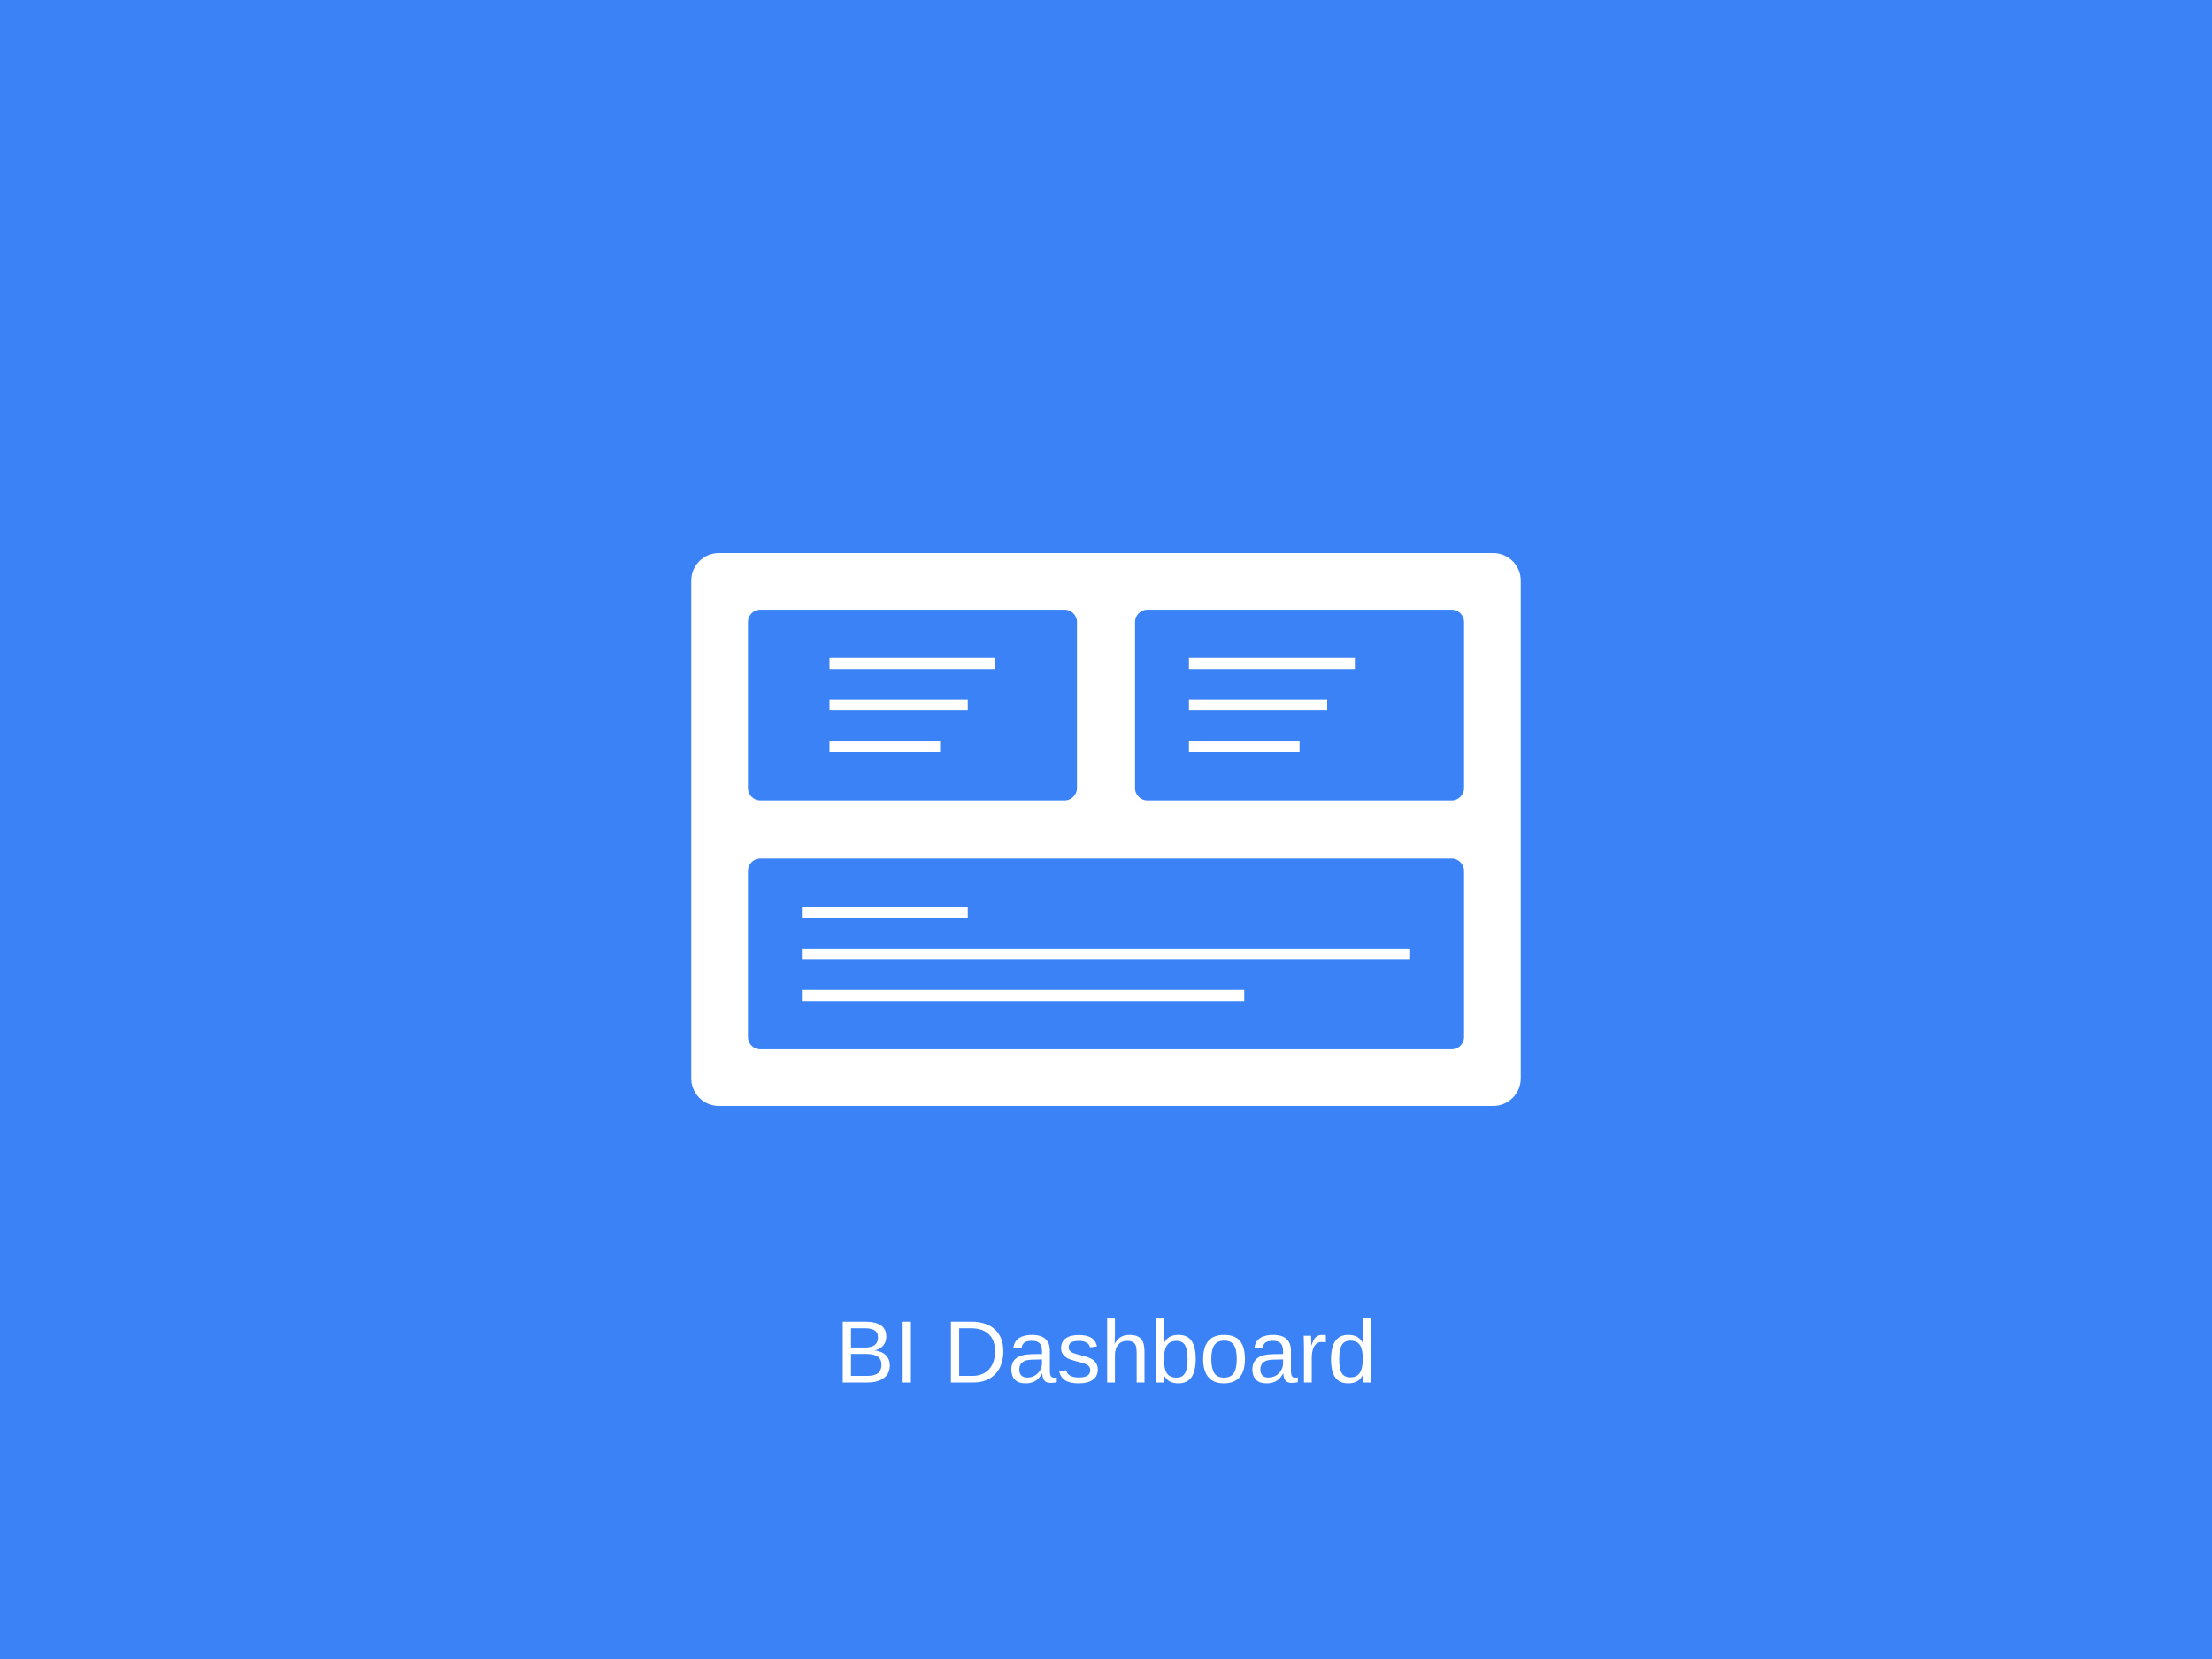
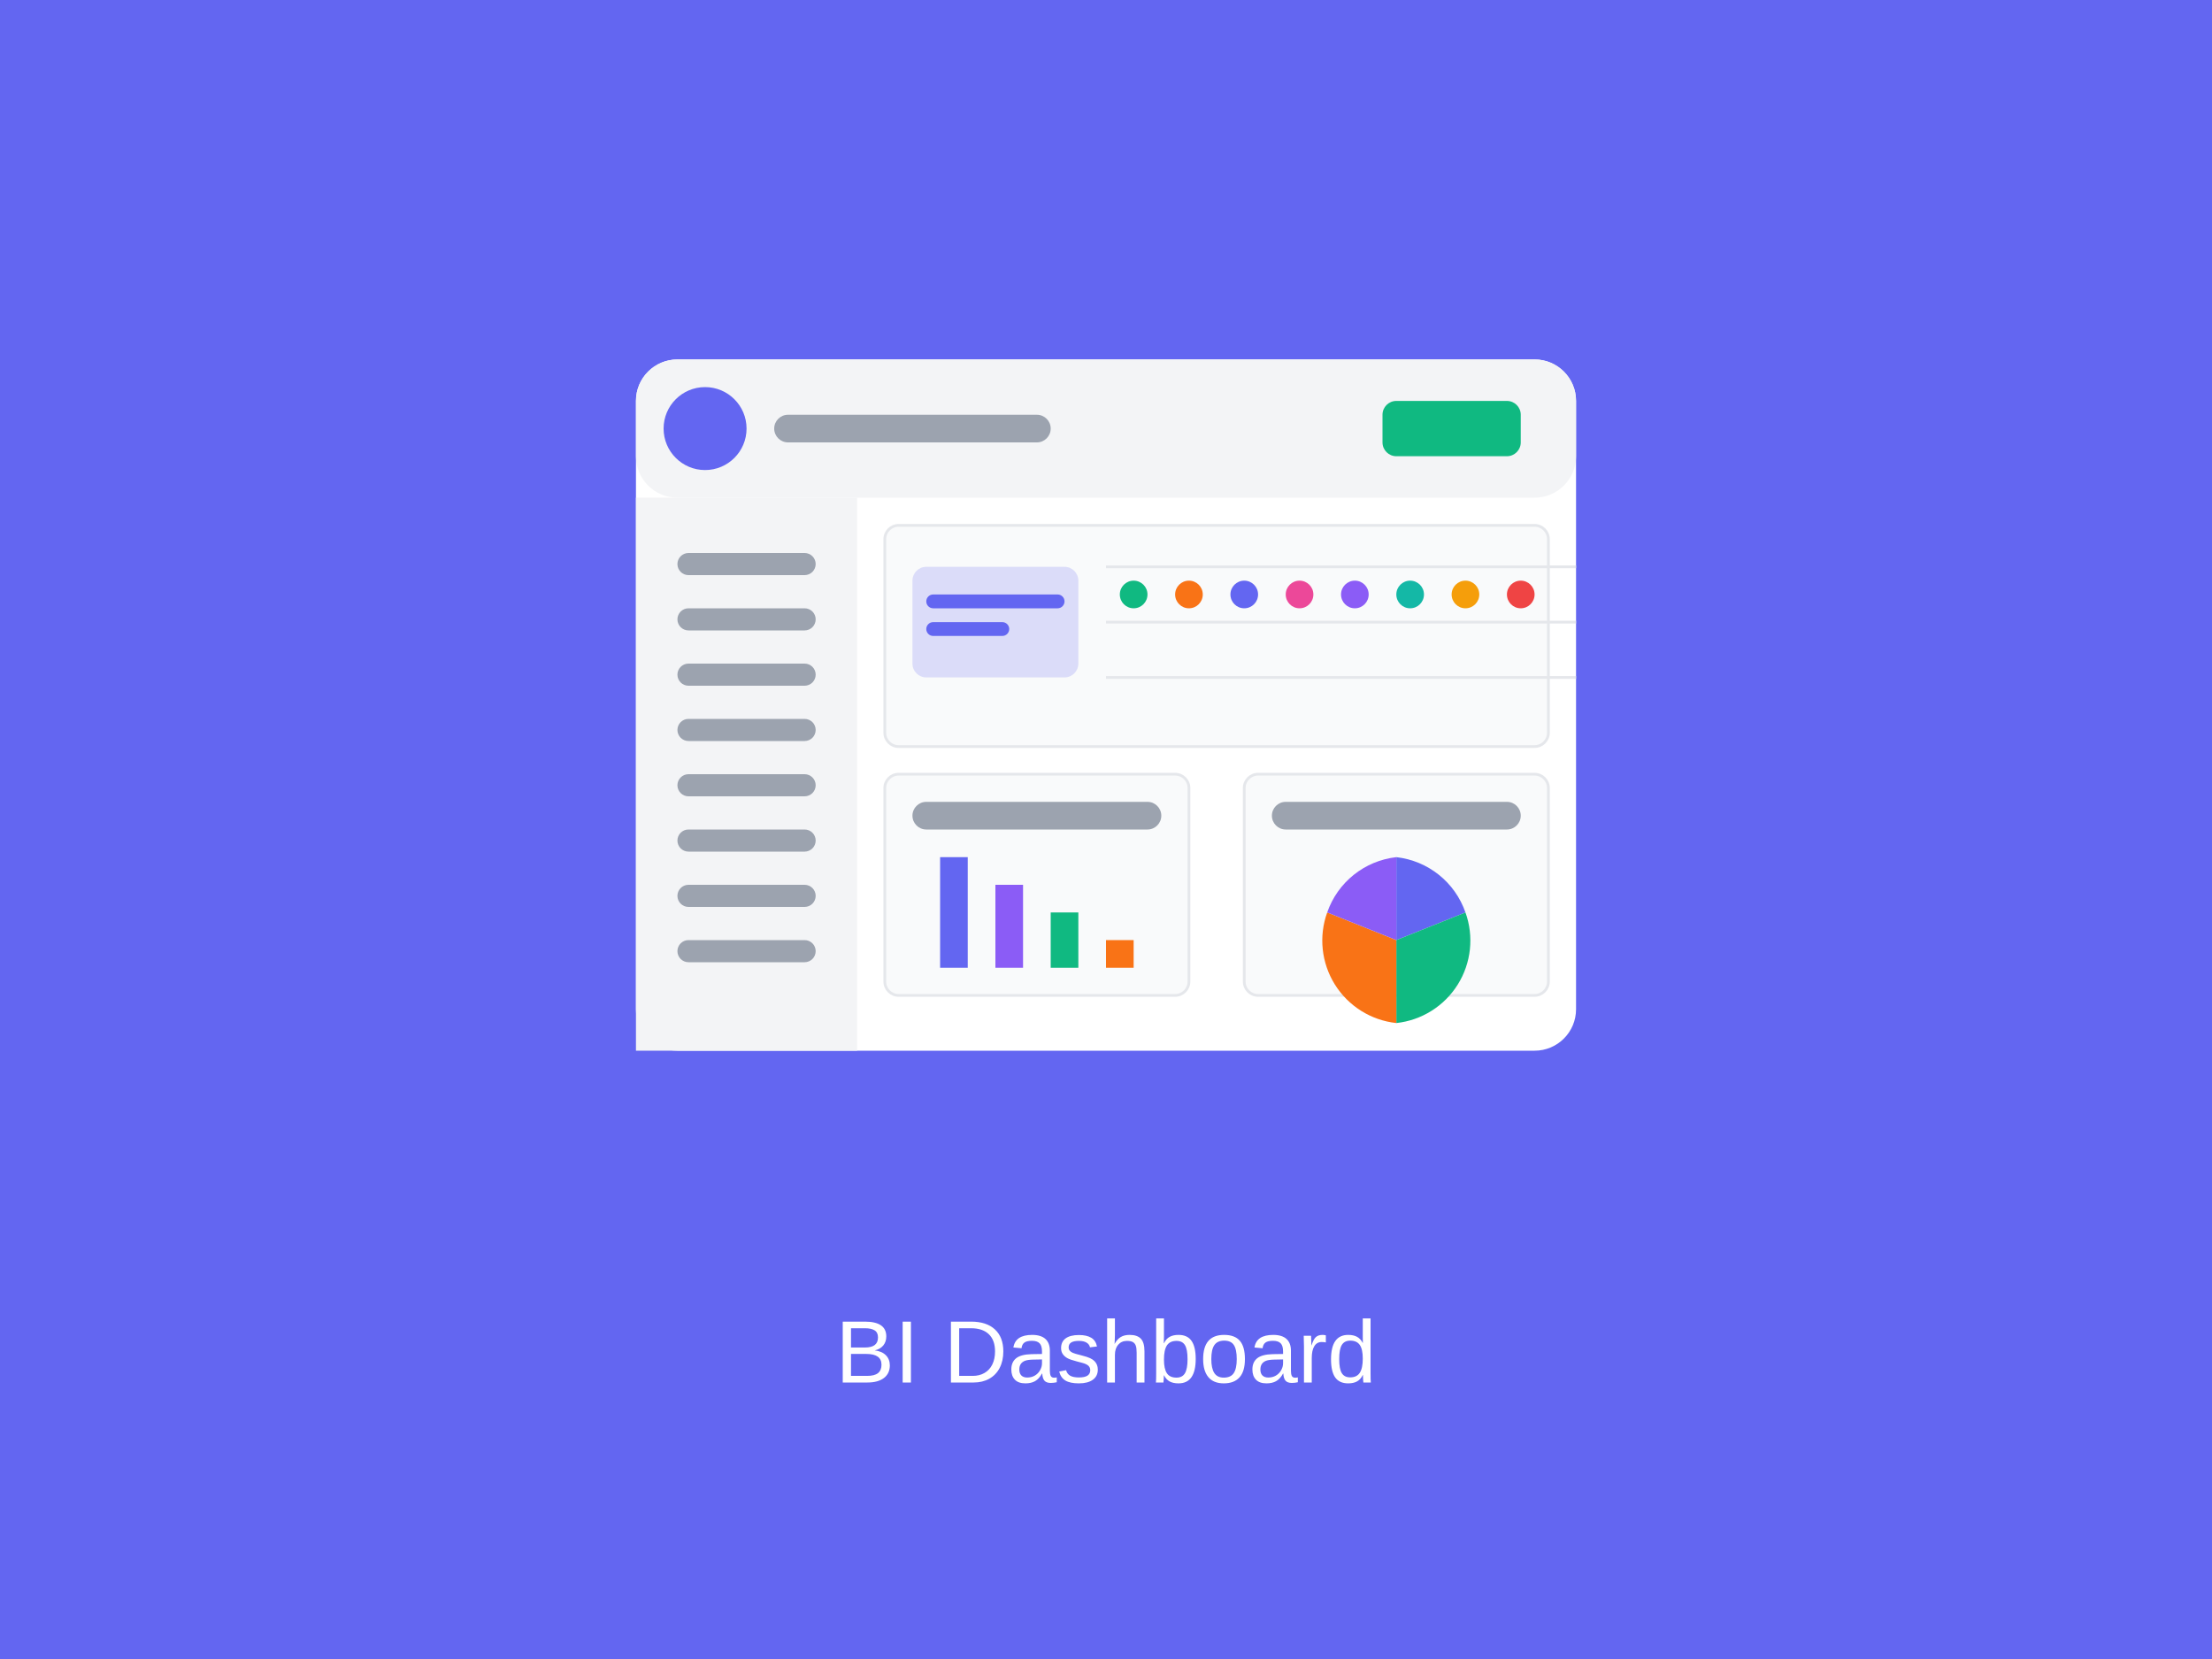
<svg xmlns="http://www.w3.org/2000/svg" width="800" height="600" viewBox="0 0 800 600">
-   <rect width="800" height="600" fill="#3B82F6" />
-   <g fill="#fff" transform="translate(250, 200)">
-     <rect x="0" y="0" width="300" height="200" rx="10" />
-     <rect x="20" y="20" width="120" height="70" rx="5" fill="#3B82F6" stroke="white" />
-     <rect x="160" y="20" width="120" height="70" rx="5" fill="#3B82F6" stroke="white" />
-     <rect x="20" y="110" width="260" height="70" rx="5" fill="#3B82F6" stroke="white" />
-     <path d="M50,40 L110,40" stroke="#fff" stroke-width="4" />
-     <path d="M50,55 L100,55" stroke="#fff" stroke-width="4" />
-     <path d="M50,70 L90,70" stroke="#fff" stroke-width="4" />
-     <path d="M180,40 L240,40" stroke="#fff" stroke-width="4" />
-     <path d="M180,55 L230,55" stroke="#fff" stroke-width="4" />
-     <path d="M180,70 L220,70" stroke="#fff" stroke-width="4" />
-     <path d="M40,130 L100,130" stroke="#fff" stroke-width="4" />
-     <path d="M40,145 L260,145" stroke="#fff" stroke-width="4" />
-     <path d="M40,160 L200,160" stroke="#fff" stroke-width="4" />
+   <rect width="800" height="600" fill="#6366F1" />
+   <g transform="translate(180, 100)">
+     <rect x="50" y="30" width="340" height="250" rx="15" fill="white" />
+     <rect x="50" y="30" width="340" height="50" rx="15" fill="#F3F4F6" />
+     <circle cx="75" cy="55" r="15" fill="#6366F1" />
+     <rect x="100" y="50" width="100" height="10" rx="5" fill="#9CA3AF" />
+     <rect x="320" y="45" width="50" height="20" rx="5" fill="#10B981" />
+     <rect x="50" y="80" width="80" height="200" fill="#F3F4F6" />
+     <rect x="65" y="100" width="50" height="8" rx="4" fill="#9CA3AF" />
+     <rect x="65" y="120" width="50" height="8" rx="4" fill="#9CA3AF" />
+     <rect x="65" y="140" width="50" height="8" rx="4" fill="#9CA3AF" />
+     <rect x="65" y="160" width="50" height="8" rx="4" fill="#9CA3AF" />
+     <rect x="65" y="180" width="50" height="8" rx="4" fill="#9CA3AF" />
+     <rect x="65" y="200" width="50" height="8" rx="4" fill="#9CA3AF" />
+     <rect x="65" y="220" width="50" height="8" rx="4" fill="#9CA3AF" />
+     <rect x="65" y="240" width="50" height="8" rx="4" fill="#9CA3AF" />
+     <rect x="140" y="90" width="240" height="80" rx="5" fill="#F9FAFB" stroke="#E5E7EB" stroke-width="1" />
+     <rect x="150" y="105" width="60" height="40" rx="5" fill="#6366F1" opacity="0.2" />
+     <rect x="155" y="115" width="50" height="5" rx="2.5" fill="#6366F1" />
+     <rect x="155" y="125" width="30" height="5" rx="2.5" fill="#6366F1" />
+     <path d="M220 105 L390 105" stroke="#E5E7EB" stroke-width="1" />
+     <path d="M220 125 L390 125" stroke="#E5E7EB" stroke-width="1" />
+     <path d="M220 145 L390 145" stroke="#E5E7EB" stroke-width="1" />
+     <circle cx="230" cy="115" r="5" fill="#10B981" />
+     <circle cx="250" cy="115" r="5" fill="#F97316" />
+     <circle cx="270" cy="115" r="5" fill="#6366F1" />
+     <circle cx="290" cy="115" r="5" fill="#EC4899" />
+     <circle cx="310" cy="115" r="5" fill="#8B5CF6" />
+     <circle cx="330" cy="115" r="5" fill="#14B8A6" />
+     <circle cx="350" cy="115" r="5" fill="#F59E0B" />
+     <circle cx="370" cy="115" r="5" fill="#EF4444" />
+     <rect x="140" y="180" width="110" height="80" rx="5" fill="#F9FAFB" stroke="#E5E7EB" stroke-width="1" />
+     <rect x="150" y="190" width="90" height="10" rx="5" fill="#9CA3AF" />
+     <rect x="160" y="210" width="10" height="40" fill="#6366F1" />
+     <rect x="180" y="220" width="10" height="30" fill="#8B5CF6" />
+     <rect x="200" y="230" width="10" height="20" fill="#10B981" />
+     <rect x="220" y="240" width="10" height="10" fill="#F97316" />
+     <rect x="270" y="180" width="110" height="80" rx="5" fill="#F9FAFB" stroke="#E5E7EB" stroke-width="1" />
+     <rect x="280" y="190" width="90" height="10" rx="5" fill="#9CA3AF" />
+     <path d="M325 240 L325 210 A30 30 0 0 1 350 230 Z" fill="#6366F1" />
+     <path d="M325 240 L350 230 A30 30 0 0 1 325 270 Z" fill="#10B981" />
+     <path d="M325 240 L325 270 A30 30 0 0 1 300 230 Z" fill="#F97316" />
+     <path d="M325 240 L300 230 A30 30 0 0 1 325 210 Z" fill="#8B5CF6" />
  </g>
  <text x="400" y="500" font-family="Arial" font-size="32" fill="white" text-anchor="middle">BI Dashboard</text>
</svg>
